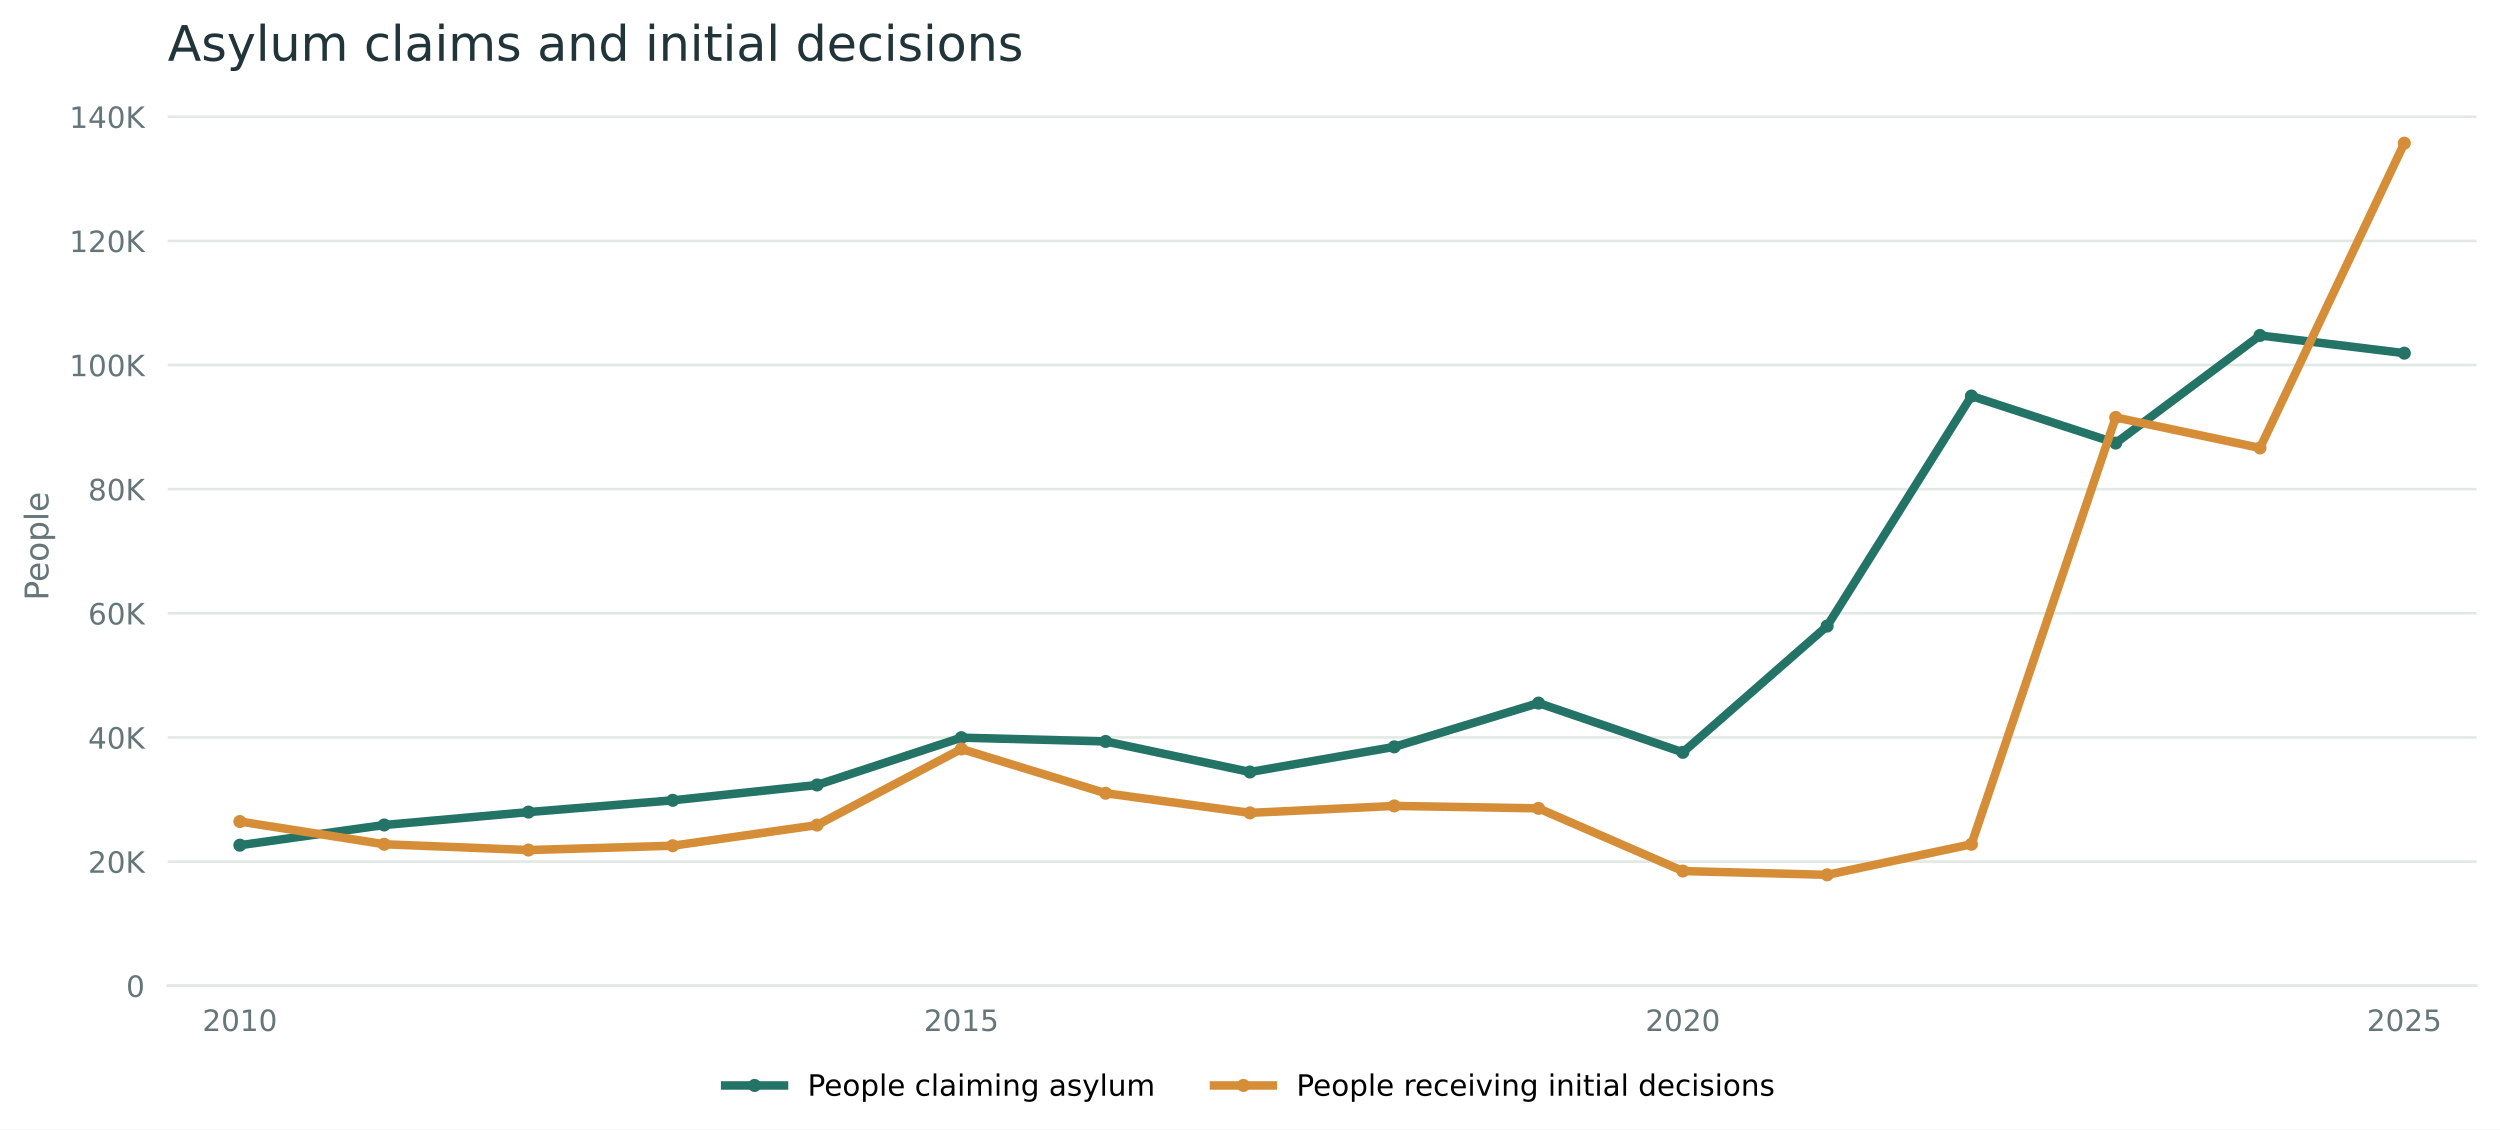
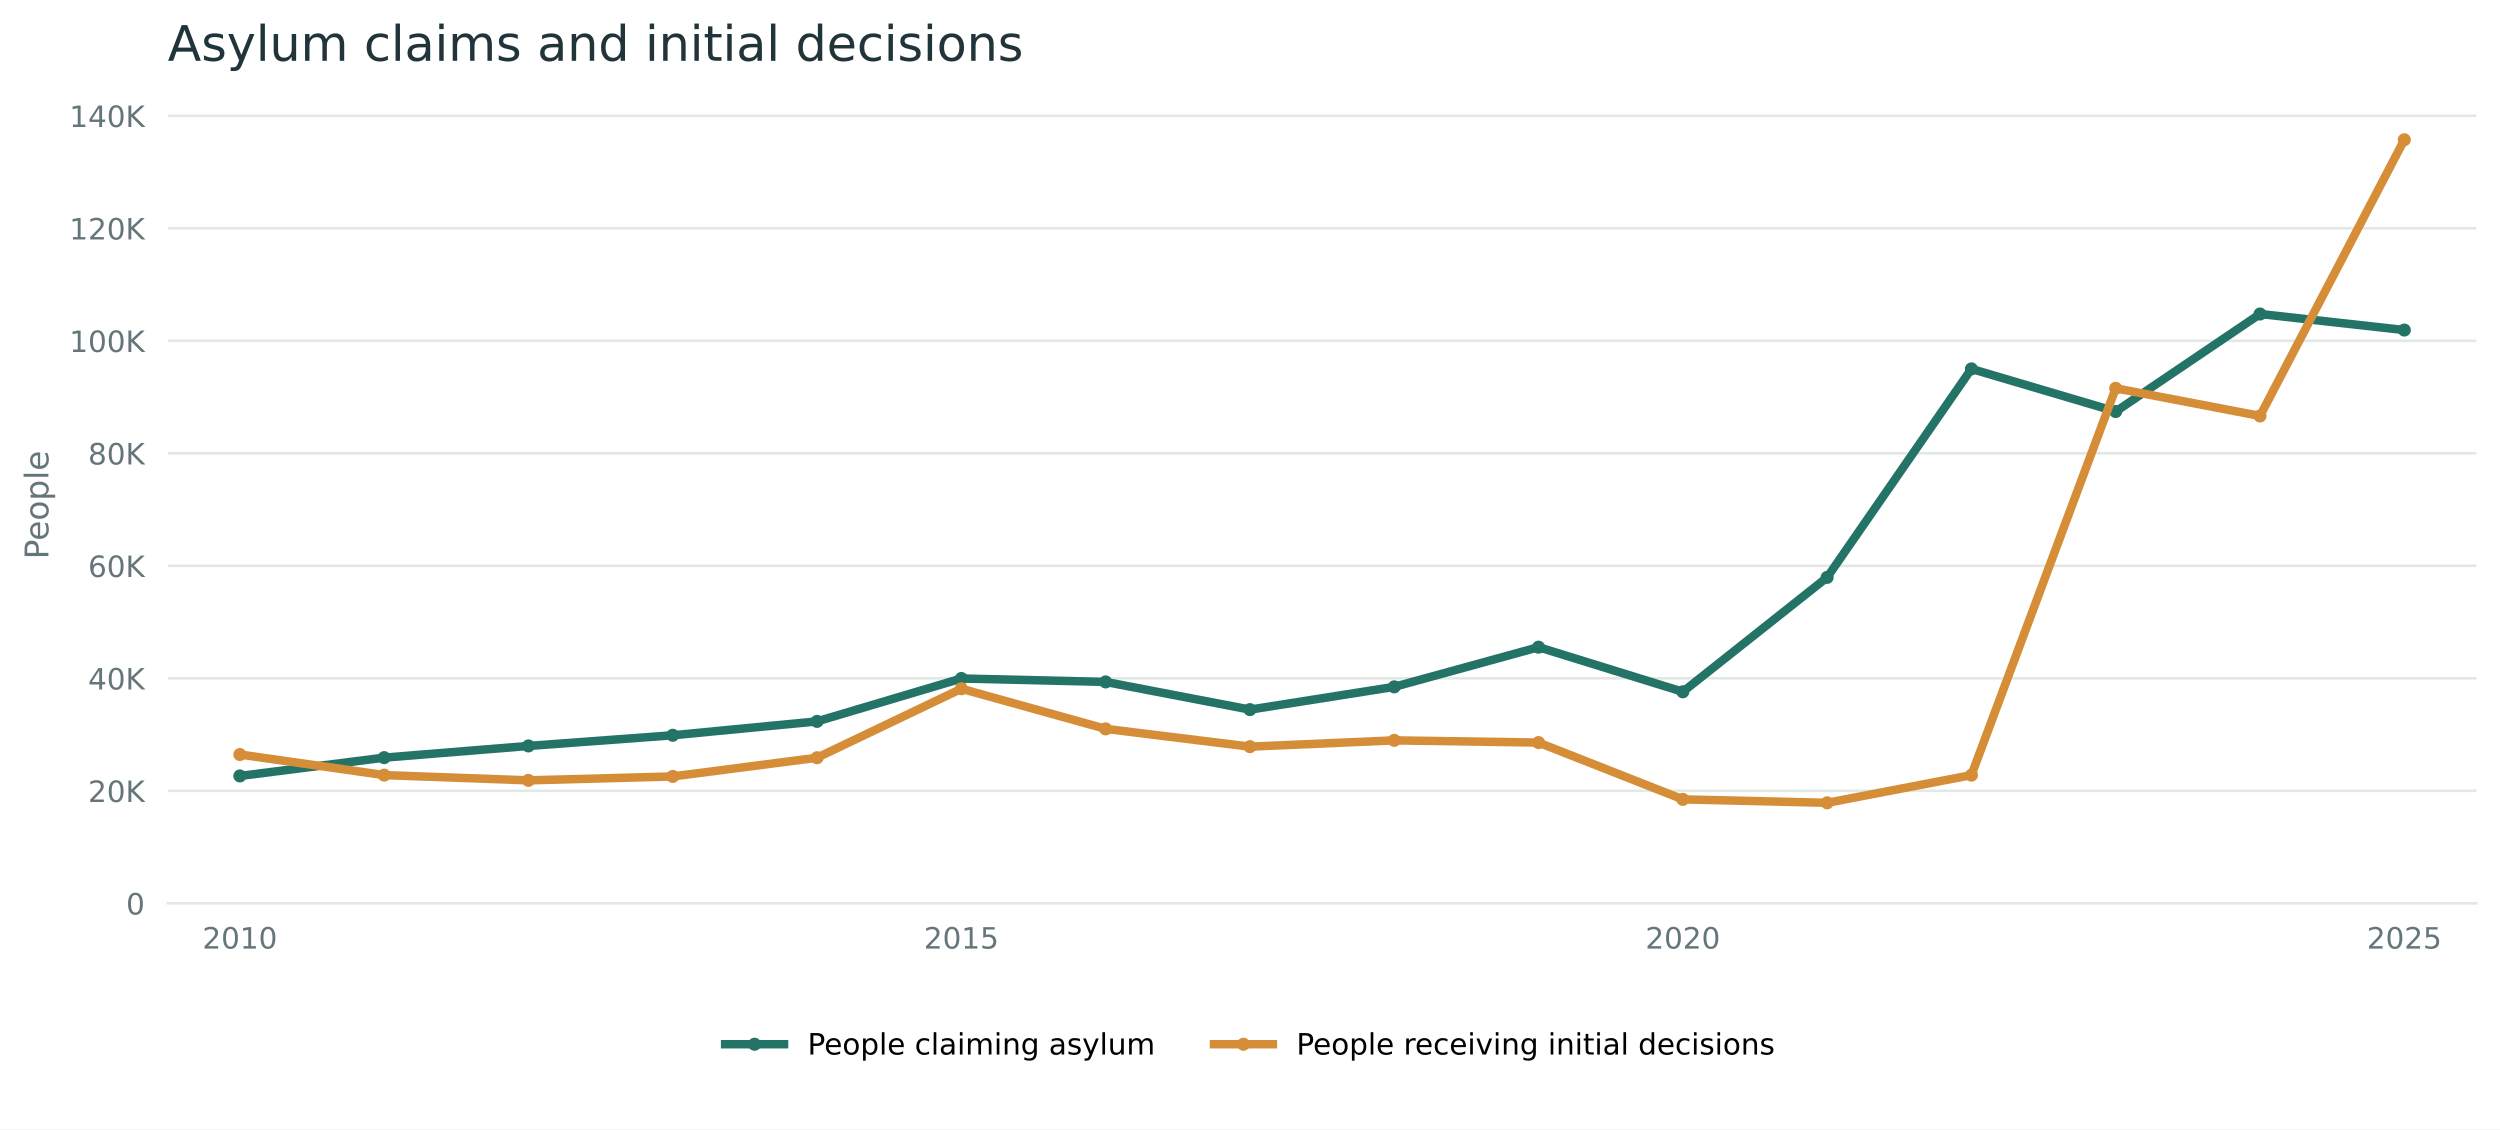
<svg xmlns="http://www.w3.org/2000/svg" xmlns:xlink="http://www.w3.org/1999/xlink" width="764.4pt" height="345.3pt" viewBox="0 0 764.4 345.3" version="1.1">
  <defs>
    <style type="text/css">*{stroke-linejoin: round; stroke-linecap: butt}</style>
  </defs>
  <g id="figure_1">
    <g id="patch_1">
      <path d="M 0 345.3 L 764.4 345.3 L 764.4 0 L 0 0 z " style="fill: #ffffff" />
    </g>
    <g id="axes_1">
      <g id="patch_2">
-         <path d="M 51.282 301.398 L 757.2 301.398 L 757.2 32.598 L 51.282 32.598 z " style="fill: #ffffff" />
+         <path d="M 51.282 276.198 L 757.2 276.198 L 757.2 32.598 L 51.282 32.598 z " style="fill: #ffffff" />
      </g>
      <g id="matplotlib.axis_1">
        <g id="xtick_1">
          <g id="line2d_1" />
          <g id="text_1">
-             <g style="fill: #65767a" transform="translate(61.889 315.2362) scale(0.09 -0.09)">
+             <g style="fill: #65767a" transform="translate(61.889 290.0362) scale(0.09 -0.09)">
              <defs>
                <path id="DejaVuSans-15" d="M 1228 531 L 3431 531 L 3431 0 L 469 0 L 469 531 Q 828 903 1448 1529 Q 2069 2156 2228 2338 Q 2531 2678 2651 2914 Q 2772 3150 2772 3378 Q 2772 3750 2511 3984 Q 2250 4219 1831 4219 Q 1534 4219 1204 4116 Q 875 4013 500 3803 L 500 4441 Q 881 4594 1212 4672 Q 1544 4750 1819 4750 Q 2544 4750 2975 4387 Q 3406 4025 3406 3419 Q 3406 3131 3298 2873 Q 3191 2616 2906 2266 Q 2828 2175 2409 1742 Q 1991 1309 1228 531 z " transform="scale(0.015625)" />
                <path id="DejaVuSans-13" d="M 2034 4250 Q 1547 4250 1301 3770 Q 1056 3291 1056 2328 Q 1056 1369 1301 889 Q 1547 409 2034 409 Q 2525 409 2770 889 Q 3016 1369 3016 2328 Q 3016 3291 2770 3770 Q 2525 4250 2034 4250 z M 2034 4750 Q 2819 4750 3233 4129 Q 3647 3509 3647 2328 Q 3647 1150 3233 529 Q 2819 -91 2034 -91 Q 1250 -91 836 529 Q 422 1150 422 2328 Q 422 3509 836 4129 Q 1250 4750 2034 4750 z " transform="scale(0.015625)" />
                <path id="DejaVuSans-14" d="M 794 531 L 1825 531 L 1825 4091 L 703 3866 L 703 4441 L 1819 4666 L 2450 4666 L 2450 531 L 3481 531 L 3481 0 L 794 0 L 794 531 z " transform="scale(0.015625)" />
              </defs>
              <use xlink:href="#DejaVuSans-15" />
              <use xlink:href="#DejaVuSans-13" transform="translate(63.625 0)" />
              <use xlink:href="#DejaVuSans-14" transform="translate(127.25 0)" />
              <use xlink:href="#DejaVuSans-13" transform="translate(190.875 0)" />
            </g>
          </g>
        </g>
        <g id="xtick_2">
          <g id="line2d_2" />
          <g id="text_2">
-             <g style="fill: #65767a" transform="translate(282.4884 315.2362) scale(0.09 -0.09)">
+             <g style="fill: #65767a" transform="translate(282.4884 290.0362) scale(0.09 -0.09)">
              <defs>
                <path id="DejaVuSans-18" d="M 691 4666 L 3169 4666 L 3169 4134 L 1269 4134 L 1269 2991 Q 1406 3038 1543 3061 Q 1681 3084 1819 3084 Q 2600 3084 3056 2656 Q 3513 2228 3513 1497 Q 3513 744 3044 326 Q 2575 -91 1722 -91 Q 1428 -91 1123 -41 Q 819 9 494 109 L 494 744 Q 775 591 1075 516 Q 1375 441 1709 441 Q 2250 441 2565 725 Q 2881 1009 2881 1497 Q 2881 1984 2565 2268 Q 2250 2553 1709 2553 Q 1456 2553 1204 2497 Q 953 2441 691 2322 L 691 4666 z " transform="scale(0.015625)" />
              </defs>
              <use xlink:href="#DejaVuSans-15" />
              <use xlink:href="#DejaVuSans-13" transform="translate(63.625 0)" />
              <use xlink:href="#DejaVuSans-14" transform="translate(127.25 0)" />
              <use xlink:href="#DejaVuSans-18" transform="translate(190.875 0)" />
            </g>
          </g>
        </g>
        <g id="xtick_3">
          <g id="line2d_3" />
          <g id="text_3">
-             <g style="fill: #65767a" transform="translate(503.0877 315.2362) scale(0.09 -0.09)">
+             <g style="fill: #65767a" transform="translate(503.0877 290.0362) scale(0.09 -0.09)">
              <use xlink:href="#DejaVuSans-15" />
              <use xlink:href="#DejaVuSans-13" transform="translate(63.625 0)" />
              <use xlink:href="#DejaVuSans-15" transform="translate(127.25 0)" />
              <use xlink:href="#DejaVuSans-13" transform="translate(190.875 0)" />
            </g>
          </g>
        </g>
        <g id="xtick_4">
          <g id="line2d_4" />
          <g id="text_4">
-             <g style="fill: #65767a" transform="translate(723.6871 315.2362) scale(0.09 -0.09)">
+             <g style="fill: #65767a" transform="translate(723.6871 290.0362) scale(0.09 -0.09)">
              <use xlink:href="#DejaVuSans-15" />
              <use xlink:href="#DejaVuSans-13" transform="translate(63.625 0)" />
              <use xlink:href="#DejaVuSans-15" transform="translate(127.25 0)" />
              <use xlink:href="#DejaVuSans-18" transform="translate(190.875 0)" />
            </g>
          </g>
        </g>
      </g>
      <g id="matplotlib.axis_2">
        <g id="ytick_1">
          <g id="line2d_5">
-             <path d="M 51.282 301.398 L 757.2 301.398 " clip-path="url(#pec451991eb)" style="fill: none; stroke: #e2e9e4; stroke-width: 0.8; stroke-linecap: square" />
+             <path d="M 51.282 276.198 L 757.2 276.198 " clip-path="url(#pe4397a12ef)" style="fill: none; stroke: #e2e9e4; stroke-width: 0.8; stroke-linecap: square" />
          </g>
          <g id="line2d_6" />
          <g id="text_5">
-             <g style="fill: #65767a" transform="translate(38.55531 304.8173) scale(0.09 -0.09)">
+             <g style="fill: #65767a" transform="translate(38.55531 279.6173) scale(0.09 -0.09)">
              <use xlink:href="#DejaVuSans-13" />
            </g>
          </g>
        </g>
        <g id="ytick_2">
          <g id="line2d_7">
-             <path d="M 51.282 263.441 L 757.2 263.441 " clip-path="url(#pec451991eb)" style="fill: none; stroke: #e2e9e4; stroke-width: 0.8; stroke-linecap: square" />
+             <path d="M 51.282 241.8 L 757.2 241.8 " clip-path="url(#pe4397a12ef)" style="fill: none; stroke: #e2e9e4; stroke-width: 0.8; stroke-linecap: square" />
          </g>
          <g id="line2d_8" />
          <g id="text_6">
-             <g style="fill: #65767a" transform="translate(26.92703 266.8601) scale(0.09 -0.09)">
+             <g style="fill: #65767a" transform="translate(26.92703 245.2186) scale(0.09 -0.09)">
              <defs>
                <path id="DejaVuSans-2e" d="M 628 4666 L 1259 4666 L 1259 2694 L 3353 4666 L 4166 4666 L 1850 2491 L 4331 0 L 3500 0 L 1259 2247 L 1259 0 L 628 0 L 628 4666 z " transform="scale(0.015625)" />
              </defs>
              <use xlink:href="#DejaVuSans-15" />
              <use xlink:href="#DejaVuSans-13" transform="translate(63.625 0)" />
              <use xlink:href="#DejaVuSans-2e" transform="translate(127.25 0)" />
            </g>
          </g>
        </g>
        <g id="ytick_3">
          <g id="line2d_9">
-             <path d="M 51.282 225.484 L 757.2 225.484 " clip-path="url(#pec451991eb)" style="fill: none; stroke: #e2e9e4; stroke-width: 0.8; stroke-linecap: square" />
+             <path d="M 51.282 207.401 L 757.2 207.401 " clip-path="url(#pe4397a12ef)" style="fill: none; stroke: #e2e9e4; stroke-width: 0.8; stroke-linecap: square" />
          </g>
          <g id="line2d_10" />
          <g id="text_7">
-             <g style="fill: #65767a" transform="translate(26.92703 228.903) scale(0.09 -0.09)">
+             <g style="fill: #65767a" transform="translate(26.92703 210.8199) scale(0.09 -0.09)">
              <defs>
                <path id="DejaVuSans-17" d="M 2419 4116 L 825 1625 L 2419 1625 L 2419 4116 z M 2253 4666 L 3047 4666 L 3047 1625 L 3713 1625 L 3713 1100 L 3047 1100 L 3047 0 L 2419 0 L 2419 1100 L 313 1100 L 313 1709 L 2253 4666 z " transform="scale(0.015625)" />
              </defs>
              <use xlink:href="#DejaVuSans-17" />
              <use xlink:href="#DejaVuSans-13" transform="translate(63.625 0)" />
              <use xlink:href="#DejaVuSans-2e" transform="translate(127.25 0)" />
            </g>
          </g>
        </g>
        <g id="ytick_4">
          <g id="line2d_11">
-             <path d="M 51.282 187.527 L 757.2 187.527 " clip-path="url(#pec451991eb)" style="fill: none; stroke: #e2e9e4; stroke-width: 0.8; stroke-linecap: square" />
+             <path d="M 51.282 173.002 L 757.2 173.002 " clip-path="url(#pe4397a12ef)" style="fill: none; stroke: #e2e9e4; stroke-width: 0.8; stroke-linecap: square" />
          </g>
          <g id="line2d_12" />
          <g id="text_8">
-             <g style="fill: #65767a" transform="translate(26.92703 190.9458) scale(0.09 -0.09)">
+             <g style="fill: #65767a" transform="translate(26.92703 176.4212) scale(0.09 -0.09)">
              <defs>
                <path id="DejaVuSans-19" d="M 2113 2584 Q 1688 2584 1439 2293 Q 1191 2003 1191 1497 Q 1191 994 1439 701 Q 1688 409 2113 409 Q 2538 409 2786 701 Q 3034 994 3034 1497 Q 3034 2003 2786 2293 Q 2538 2584 2113 2584 z M 3366 4563 L 3366 3988 Q 3128 4100 2886 4159 Q 2644 4219 2406 4219 Q 1781 4219 1451 3797 Q 1122 3375 1075 2522 Q 1259 2794 1537 2939 Q 1816 3084 2150 3084 Q 2853 3084 3261 2657 Q 3669 2231 3669 1497 Q 3669 778 3244 343 Q 2819 -91 2113 -91 Q 1303 -91 875 529 Q 447 1150 447 2328 Q 447 3434 972 4092 Q 1497 4750 2381 4750 Q 2619 4750 2861 4703 Q 3103 4656 3366 4563 z " transform="scale(0.015625)" />
              </defs>
              <use xlink:href="#DejaVuSans-19" />
              <use xlink:href="#DejaVuSans-13" transform="translate(63.625 0)" />
              <use xlink:href="#DejaVuSans-2e" transform="translate(127.25 0)" />
            </g>
          </g>
        </g>
        <g id="ytick_5">
          <g id="line2d_13">
-             <path d="M 51.282 149.57 L 757.2 149.57 " clip-path="url(#pec451991eb)" style="fill: none; stroke: #e2e9e4; stroke-width: 0.8; stroke-linecap: square" />
+             <path d="M 51.282 138.604 L 757.2 138.604 " clip-path="url(#pe4397a12ef)" style="fill: none; stroke: #e2e9e4; stroke-width: 0.8; stroke-linecap: square" />
          </g>
          <g id="line2d_14" />
          <g id="text_9">
-             <g style="fill: #65767a" transform="translate(26.92703 152.9886) scale(0.09 -0.09)">
+             <g style="fill: #65767a" transform="translate(26.92703 142.0225) scale(0.09 -0.09)">
              <defs>
                <path id="DejaVuSans-1b" d="M 2034 2216 Q 1584 2216 1326 1975 Q 1069 1734 1069 1313 Q 1069 891 1326 650 Q 1584 409 2034 409 Q 2484 409 2743 651 Q 3003 894 3003 1313 Q 3003 1734 2745 1975 Q 2488 2216 2034 2216 z M 1403 2484 Q 997 2584 770 2862 Q 544 3141 544 3541 Q 544 4100 942 4425 Q 1341 4750 2034 4750 Q 2731 4750 3128 4425 Q 3525 4100 3525 3541 Q 3525 3141 3298 2862 Q 3072 2584 2669 2484 Q 3125 2378 3379 2068 Q 3634 1759 3634 1313 Q 3634 634 3220 271 Q 2806 -91 2034 -91 Q 1263 -91 848 271 Q 434 634 434 1313 Q 434 1759 690 2068 Q 947 2378 1403 2484 z M 1172 3481 Q 1172 3119 1398 2916 Q 1625 2713 2034 2713 Q 2441 2713 2670 2916 Q 2900 3119 2900 3481 Q 2900 3844 2670 4047 Q 2441 4250 2034 4250 Q 1625 4250 1398 4047 Q 1172 3844 1172 3481 z " transform="scale(0.015625)" />
              </defs>
              <use xlink:href="#DejaVuSans-1b" />
              <use xlink:href="#DejaVuSans-13" transform="translate(63.625 0)" />
              <use xlink:href="#DejaVuSans-2e" transform="translate(127.25 0)" />
            </g>
          </g>
        </g>
        <g id="ytick_6">
          <g id="line2d_15">
-             <path d="M 51.282 111.613 L 757.2 111.613 " clip-path="url(#pec451991eb)" style="fill: none; stroke: #e2e9e4; stroke-width: 0.8; stroke-linecap: square" />
+             <path d="M 51.282 104.205 L 757.2 104.205 " clip-path="url(#pe4397a12ef)" style="fill: none; stroke: #e2e9e4; stroke-width: 0.8; stroke-linecap: square" />
          </g>
          <g id="line2d_16" />
          <g id="text_10">
-             <g style="fill: #65767a" transform="translate(21.20078 115.0315) scale(0.09 -0.09)">
+             <g style="fill: #65767a" transform="translate(21.20078 107.6238) scale(0.09 -0.09)">
              <use xlink:href="#DejaVuSans-14" />
              <use xlink:href="#DejaVuSans-13" transform="translate(63.625 0)" />
              <use xlink:href="#DejaVuSans-13" transform="translate(127.25 0)" />
              <use xlink:href="#DejaVuSans-2e" transform="translate(190.875 0)" />
            </g>
          </g>
        </g>
        <g id="ytick_7">
          <g id="line2d_17">
-             <path d="M 51.282 73.655 L 757.2 73.655 " clip-path="url(#pec451991eb)" style="fill: none; stroke: #e2e9e4; stroke-width: 0.8; stroke-linecap: square" />
+             <path d="M 51.282 69.806 L 757.2 69.806 " clip-path="url(#pe4397a12ef)" style="fill: none; stroke: #e2e9e4; stroke-width: 0.8; stroke-linecap: square" />
          </g>
          <g id="line2d_18" />
          <g id="text_11">
-             <g style="fill: #65767a" transform="translate(21.20078 77.0743) scale(0.09 -0.09)">
+             <g style="fill: #65767a" transform="translate(21.20078 73.22515) scale(0.09 -0.09)">
              <use xlink:href="#DejaVuSans-14" />
              <use xlink:href="#DejaVuSans-15" transform="translate(63.625 0)" />
              <use xlink:href="#DejaVuSans-13" transform="translate(127.25 0)" />
              <use xlink:href="#DejaVuSans-2e" transform="translate(190.875 0)" />
            </g>
          </g>
        </g>
        <g id="ytick_8">
          <g id="line2d_19">
-             <path d="M 51.282 35.698 L 757.2 35.698 " clip-path="url(#pec451991eb)" style="fill: none; stroke: #e2e9e4; stroke-width: 0.8; stroke-linecap: square" />
+             <path d="M 51.282 35.408 L 757.2 35.408 " clip-path="url(#pe4397a12ef)" style="fill: none; stroke: #e2e9e4; stroke-width: 0.8; stroke-linecap: square" />
          </g>
          <g id="line2d_20" />
          <g id="text_12">
-             <g style="fill: #65767a" transform="translate(21.20078 39.11713) scale(0.09 -0.09)">
+             <g style="fill: #65767a" transform="translate(21.20078 38.82646) scale(0.09 -0.09)">
              <use xlink:href="#DejaVuSans-14" />
              <use xlink:href="#DejaVuSans-17" transform="translate(63.625 0)" />
              <use xlink:href="#DejaVuSans-13" transform="translate(127.25 0)" />
              <use xlink:href="#DejaVuSans-2e" transform="translate(190.875 0)" />
            </g>
          </g>
        </g>
        <g id="text_13">
-           <g style="fill: #65767a" transform="translate(14.79844 183.6105) rotate(-90) scale(0.1 -0.1)">
+           <g style="fill: #65767a" transform="translate(14.79844 171.0105) rotate(-90) scale(0.1 -0.1)">
            <defs>
              <path id="DejaVuSans-33" d="M 1259 4147 L 1259 2394 L 2053 2394 Q 2494 2394 2734 2622 Q 2975 2850 2975 3272 Q 2975 3691 2734 3919 Q 2494 4147 2053 4147 L 1259 4147 z M 628 4666 L 2053 4666 Q 2838 4666 3239 4311 Q 3641 3956 3641 3272 Q 3641 2581 3239 2228 Q 2838 1875 2053 1875 L 1259 1875 L 1259 0 L 628 0 L 628 4666 z " transform="scale(0.015625)" />
              <path id="DejaVuSans-48" d="M 3597 1894 L 3597 1613 L 953 1613 Q 991 1019 1311 708 Q 1631 397 2203 397 Q 2534 397 2845 478 Q 3156 559 3463 722 L 3463 178 Q 3153 47 2828 -22 Q 2503 -91 2169 -91 Q 1331 -91 842 396 Q 353 884 353 1716 Q 353 2575 817 3079 Q 1281 3584 2069 3584 Q 2775 3584 3186 3129 Q 3597 2675 3597 1894 z M 3022 2063 Q 3016 2534 2758 2815 Q 2500 3097 2075 3097 Q 1594 3097 1305 2825 Q 1016 2553 972 2059 L 3022 2063 z " transform="scale(0.015625)" />
              <path id="DejaVuSans-52" d="M 1959 3097 Q 1497 3097 1228 2736 Q 959 2375 959 1747 Q 959 1119 1226 758 Q 1494 397 1959 397 Q 2419 397 2687 759 Q 2956 1122 2956 1747 Q 2956 2369 2687 2733 Q 2419 3097 1959 3097 z M 1959 3584 Q 2709 3584 3137 3096 Q 3566 2609 3566 1747 Q 3566 888 3137 398 Q 2709 -91 1959 -91 Q 1206 -91 779 398 Q 353 888 353 1747 Q 353 2609 779 3096 Q 1206 3584 1959 3584 z " transform="scale(0.015625)" />
              <path id="DejaVuSans-53" d="M 1159 525 L 1159 -1331 L 581 -1331 L 581 3500 L 1159 3500 L 1159 2969 Q 1341 3281 1617 3432 Q 1894 3584 2278 3584 Q 2916 3584 3314 3078 Q 3713 2572 3713 1747 Q 3713 922 3314 415 Q 2916 -91 2278 -91 Q 1894 -91 1617 61 Q 1341 213 1159 525 z M 3116 1747 Q 3116 2381 2855 2742 Q 2594 3103 2138 3103 Q 1681 3103 1420 2742 Q 1159 2381 1159 1747 Q 1159 1113 1420 752 Q 1681 391 2138 391 Q 2594 391 2855 752 Q 3116 1113 3116 1747 z " transform="scale(0.015625)" />
              <path id="DejaVuSans-4f" d="M 603 4863 L 1178 4863 L 1178 0 L 603 0 L 603 4863 z " transform="scale(0.015625)" />
            </defs>
            <use xlink:href="#DejaVuSans-33" />
            <use xlink:href="#DejaVuSans-48" transform="translate(56.73438 0)" />
            <use xlink:href="#DejaVuSans-52" transform="translate(118.2656 0)" />
            <use xlink:href="#DejaVuSans-53" transform="translate(179.4531 0)" />
            <use xlink:href="#DejaVuSans-4f" transform="translate(242.9375 0)" />
            <use xlink:href="#DejaVuSans-48" transform="translate(270.7188 0)" />
          </g>
        </g>
      </g>
      <g id="line2d_21">
-         <path d="M 73.341 258.423 L 117.461 252.248 L 161.581 248.3 L 205.701 244.7 L 249.821 240.014 L 293.941 225.545 L 338.061 226.704 L 382.181 236.046 L 426.3 228.363 L 470.42 214.976 L 514.54 230.033 L 558.66 191.433 L 602.78 121.089 L 646.9 135.474 L 691.02 102.571 L 735.14 107.986 " clip-path="url(#pec451991eb)" style="fill: none; stroke: #247367; stroke-width: 2.6; stroke-linecap: square" />
+         <path d="M 73.341 237.252 L 117.461 231.655 L 161.581 228.078 L 205.701 224.815 L 249.821 220.569 L 293.941 207.456 L 338.061 208.507 L 382.181 216.972 L 426.3 210.01 L 470.42 197.878 L 514.54 211.524 L 558.66 176.542 L 602.78 112.793 L 646.9 125.83 L 691.02 96.011 L 735.14 100.918 " clip-path="url(#pe4397a12ef)" style="fill: none; stroke: #247367; stroke-width: 2.6; stroke-linecap: square" />
        <defs>
-           <path id="m612d2f2d3f" d="M 0 1.5 C 0.398 1.5 0.779 1.342 1.061 1.061 C 1.342 0.779 1.5 0.398 1.5 0 C 1.5 -0.398 1.342 -0.779 1.061 -1.061 C 0.779 -1.342 0.398 -1.5 0 -1.5 C -0.398 -1.5 -0.779 -1.342 -1.061 -1.061 C -1.342 -0.779 -1.5 -0.398 -1.5 0 C -1.5 0.398 -1.342 0.779 -1.061 1.061 C -0.779 1.342 -0.398 1.5 0 1.5 z " style="stroke: #247367" />
+           <path id="m06a713176d" d="M 0 1.5 C 0.398 1.5 0.779 1.342 1.061 1.061 C 1.342 0.779 1.5 0.398 1.5 0 C 1.5 -0.398 1.342 -0.779 1.061 -1.061 C 0.779 -1.342 0.398 -1.5 0 -1.5 C -0.398 -1.5 -0.779 -1.342 -1.061 -1.061 C -1.342 -0.779 -1.5 -0.398 -1.5 0 C -1.5 0.398 -1.342 0.779 -1.061 1.061 C -0.779 1.342 -0.398 1.5 0 1.5 z " style="stroke: #247367" />
        </defs>
-         <g clip-path="url(#pec451991eb)">
-           <use xlink:href="#m612d2f2d3f" x="73.341" y="258.423" style="fill: #247367; stroke: #247367" />
-           <use xlink:href="#m612d2f2d3f" x="117.461" y="252.248" style="fill: #247367; stroke: #247367" />
-           <use xlink:href="#m612d2f2d3f" x="161.581" y="248.3" style="fill: #247367; stroke: #247367" />
-           <use xlink:href="#m612d2f2d3f" x="205.701" y="244.7" style="fill: #247367; stroke: #247367" />
-           <use xlink:href="#m612d2f2d3f" x="249.821" y="240.014" style="fill: #247367; stroke: #247367" />
-           <use xlink:href="#m612d2f2d3f" x="293.941" y="225.545" style="fill: #247367; stroke: #247367" />
-           <use xlink:href="#m612d2f2d3f" x="338.061" y="226.704" style="fill: #247367; stroke: #247367" />
-           <use xlink:href="#m612d2f2d3f" x="382.181" y="236.046" style="fill: #247367; stroke: #247367" />
-           <use xlink:href="#m612d2f2d3f" x="426.3" y="228.363" style="fill: #247367; stroke: #247367" />
-           <use xlink:href="#m612d2f2d3f" x="470.42" y="214.976" style="fill: #247367; stroke: #247367" />
-           <use xlink:href="#m612d2f2d3f" x="514.54" y="230.033" style="fill: #247367; stroke: #247367" />
-           <use xlink:href="#m612d2f2d3f" x="558.66" y="191.433" style="fill: #247367; stroke: #247367" />
-           <use xlink:href="#m612d2f2d3f" x="602.78" y="121.089" style="fill: #247367; stroke: #247367" />
-           <use xlink:href="#m612d2f2d3f" x="646.9" y="135.474" style="fill: #247367; stroke: #247367" />
-           <use xlink:href="#m612d2f2d3f" x="691.02" y="102.571" style="fill: #247367; stroke: #247367" />
-           <use xlink:href="#m612d2f2d3f" x="735.14" y="107.986" style="fill: #247367; stroke: #247367" />
+         <g clip-path="url(#pe4397a12ef)">
+           <use xlink:href="#m06a713176d" x="73.341" y="237.252" style="fill: #247367; stroke: #247367" />
+           <use xlink:href="#m06a713176d" x="117.461" y="231.655" style="fill: #247367; stroke: #247367" />
+           <use xlink:href="#m06a713176d" x="161.581" y="228.078" style="fill: #247367; stroke: #247367" />
+           <use xlink:href="#m06a713176d" x="205.701" y="224.815" style="fill: #247367; stroke: #247367" />
+           <use xlink:href="#m06a713176d" x="249.821" y="220.569" style="fill: #247367; stroke: #247367" />
+           <use xlink:href="#m06a713176d" x="293.941" y="207.456" style="fill: #247367; stroke: #247367" />
+           <use xlink:href="#m06a713176d" x="338.061" y="208.507" style="fill: #247367; stroke: #247367" />
+           <use xlink:href="#m06a713176d" x="382.181" y="216.972" style="fill: #247367; stroke: #247367" />
+           <use xlink:href="#m06a713176d" x="426.3" y="210.01" style="fill: #247367; stroke: #247367" />
+           <use xlink:href="#m06a713176d" x="470.42" y="197.878" style="fill: #247367; stroke: #247367" />
+           <use xlink:href="#m06a713176d" x="514.54" y="211.524" style="fill: #247367; stroke: #247367" />
+           <use xlink:href="#m06a713176d" x="558.66" y="176.542" style="fill: #247367; stroke: #247367" />
+           <use xlink:href="#m06a713176d" x="602.78" y="112.793" style="fill: #247367; stroke: #247367" />
+           <use xlink:href="#m06a713176d" x="646.9" y="125.83" style="fill: #247367; stroke: #247367" />
+           <use xlink:href="#m06a713176d" x="691.02" y="96.011" style="fill: #247367; stroke: #247367" />
+           <use xlink:href="#m06a713176d" x="735.14" y="100.918" style="fill: #247367; stroke: #247367" />
        </g>
      </g>
      <g id="line2d_22">
-         <path d="M 73.341 251.196 L 117.461 258.139 L 161.581 259.913 L 205.701 258.59 L 249.821 252.276 L 293.941 229.001 L 338.061 242.544 L 382.181 248.543 L 426.3 246.419 L 470.42 247.167 L 514.54 266.332 L 558.66 267.491 L 602.78 258.146 L 646.9 127.638 L 691.02 136.966 L 735.14 43.783 " clip-path="url(#pec451991eb)" style="fill: none; stroke: #d68d38; stroke-width: 2.6; stroke-linecap: square" />
+         <path d="M 73.341 230.703 L 117.461 236.994 L 161.581 238.602 L 205.701 237.403 L 249.821 231.681 L 293.941 210.588 L 338.061 222.861 L 382.181 228.298 L 426.3 226.374 L 470.42 227.051 L 514.54 244.419 L 558.66 245.47 L 602.78 237.001 L 646.9 118.728 L 691.02 127.181 L 735.14 42.734 " clip-path="url(#pe4397a12ef)" style="fill: none; stroke: #d68d38; stroke-width: 2.6; stroke-linecap: square" />
        <defs>
-           <path id="ma3358fbb30" d="M 0 1.5 C 0.398 1.5 0.779 1.342 1.061 1.061 C 1.342 0.779 1.5 0.398 1.5 0 C 1.5 -0.398 1.342 -0.779 1.061 -1.061 C 0.779 -1.342 0.398 -1.5 0 -1.5 C -0.398 -1.5 -0.779 -1.342 -1.061 -1.061 C -1.342 -0.779 -1.5 -0.398 -1.5 0 C -1.5 0.398 -1.342 0.779 -1.061 1.061 C -0.779 1.342 -0.398 1.5 0 1.5 z " style="stroke: #d68d38" />
+           <path id="m1891ae3860" d="M 0 1.5 C 0.398 1.5 0.779 1.342 1.061 1.061 C 1.342 0.779 1.5 0.398 1.5 0 C 1.5 -0.398 1.342 -0.779 1.061 -1.061 C 0.779 -1.342 0.398 -1.5 0 -1.5 C -0.398 -1.5 -0.779 -1.342 -1.061 -1.061 C -1.342 -0.779 -1.5 -0.398 -1.5 0 C -1.5 0.398 -1.342 0.779 -1.061 1.061 C -0.779 1.342 -0.398 1.5 0 1.5 z " style="stroke: #d68d38" />
        </defs>
-         <g clip-path="url(#pec451991eb)">
-           <use xlink:href="#ma3358fbb30" x="73.341" y="251.196" style="fill: #d68d38; stroke: #d68d38" />
-           <use xlink:href="#ma3358fbb30" x="117.461" y="258.139" style="fill: #d68d38; stroke: #d68d38" />
-           <use xlink:href="#ma3358fbb30" x="161.581" y="259.913" style="fill: #d68d38; stroke: #d68d38" />
-           <use xlink:href="#ma3358fbb30" x="205.701" y="258.59" style="fill: #d68d38; stroke: #d68d38" />
-           <use xlink:href="#ma3358fbb30" x="249.821" y="252.276" style="fill: #d68d38; stroke: #d68d38" />
-           <use xlink:href="#ma3358fbb30" x="293.941" y="229.001" style="fill: #d68d38; stroke: #d68d38" />
-           <use xlink:href="#ma3358fbb30" x="338.061" y="242.544" style="fill: #d68d38; stroke: #d68d38" />
-           <use xlink:href="#ma3358fbb30" x="382.181" y="248.543" style="fill: #d68d38; stroke: #d68d38" />
-           <use xlink:href="#ma3358fbb30" x="426.3" y="246.419" style="fill: #d68d38; stroke: #d68d38" />
-           <use xlink:href="#ma3358fbb30" x="470.42" y="247.167" style="fill: #d68d38; stroke: #d68d38" />
-           <use xlink:href="#ma3358fbb30" x="514.54" y="266.332" style="fill: #d68d38; stroke: #d68d38" />
-           <use xlink:href="#ma3358fbb30" x="558.66" y="267.491" style="fill: #d68d38; stroke: #d68d38" />
-           <use xlink:href="#ma3358fbb30" x="602.78" y="258.146" style="fill: #d68d38; stroke: #d68d38" />
-           <use xlink:href="#ma3358fbb30" x="646.9" y="127.638" style="fill: #d68d38; stroke: #d68d38" />
-           <use xlink:href="#ma3358fbb30" x="691.02" y="136.966" style="fill: #d68d38; stroke: #d68d38" />
-           <use xlink:href="#ma3358fbb30" x="735.14" y="43.783" style="fill: #d68d38; stroke: #d68d38" />
+         <g clip-path="url(#pe4397a12ef)">
+           <use xlink:href="#m1891ae3860" x="73.341" y="230.703" style="fill: #d68d38; stroke: #d68d38" />
+           <use xlink:href="#m1891ae3860" x="117.461" y="236.994" style="fill: #d68d38; stroke: #d68d38" />
+           <use xlink:href="#m1891ae3860" x="161.581" y="238.602" style="fill: #d68d38; stroke: #d68d38" />
+           <use xlink:href="#m1891ae3860" x="205.701" y="237.403" style="fill: #d68d38; stroke: #d68d38" />
+           <use xlink:href="#m1891ae3860" x="249.821" y="231.681" style="fill: #d68d38; stroke: #d68d38" />
+           <use xlink:href="#m1891ae3860" x="293.941" y="210.588" style="fill: #d68d38; stroke: #d68d38" />
+           <use xlink:href="#m1891ae3860" x="338.061" y="222.861" style="fill: #d68d38; stroke: #d68d38" />
+           <use xlink:href="#m1891ae3860" x="382.181" y="228.298" style="fill: #d68d38; stroke: #d68d38" />
+           <use xlink:href="#m1891ae3860" x="426.3" y="226.374" style="fill: #d68d38; stroke: #d68d38" />
+           <use xlink:href="#m1891ae3860" x="470.42" y="227.051" style="fill: #d68d38; stroke: #d68d38" />
+           <use xlink:href="#m1891ae3860" x="514.54" y="244.419" style="fill: #d68d38; stroke: #d68d38" />
+           <use xlink:href="#m1891ae3860" x="558.66" y="245.47" style="fill: #d68d38; stroke: #d68d38" />
+           <use xlink:href="#m1891ae3860" x="602.78" y="237.001" style="fill: #d68d38; stroke: #d68d38" />
+           <use xlink:href="#m1891ae3860" x="646.9" y="118.728" style="fill: #d68d38; stroke: #d68d38" />
+           <use xlink:href="#m1891ae3860" x="691.02" y="127.181" style="fill: #d68d38; stroke: #d68d38" />
+           <use xlink:href="#m1891ae3860" x="735.14" y="42.734" style="fill: #d68d38; stroke: #d68d38" />
        </g>
      </g>
      <g id="patch_3">
-         <path d="M 51.282 301.398 L 757.2 301.398 " style="fill: none; stroke: #e2e9e4; stroke-width: 0.8; stroke-linejoin: miter; stroke-linecap: square" />
+         <path d="M 51.282 276.198 L 757.2 276.198 " style="fill: none; stroke: #e2e9e4; stroke-width: 0.8; stroke-linejoin: miter; stroke-linecap: square" />
      </g>
      <g id="text_14">
        <g style="fill: #20343a" transform="translate(51.28156 18.59766) scale(0.15 -0.15)">
          <defs>
            <path id="DejaVuSans-24" d="M 2188 4044 L 1331 1722 L 3047 1722 L 2188 4044 z M 1831 4666 L 2547 4666 L 4325 0 L 3669 0 L 3244 1197 L 1141 1197 L 716 0 L 50 0 L 1831 4666 z " transform="scale(0.015625)" />
            <path id="DejaVuSans-56" d="M 2834 3397 L 2834 2853 Q 2591 2978 2328 3040 Q 2066 3103 1784 3103 Q 1356 3103 1142 2972 Q 928 2841 928 2578 Q 928 2378 1081 2264 Q 1234 2150 1697 2047 L 1894 2003 Q 2506 1872 2764 1633 Q 3022 1394 3022 966 Q 3022 478 2636 193 Q 2250 -91 1575 -91 Q 1294 -91 989 -36 Q 684 19 347 128 L 347 722 Q 666 556 975 473 Q 1284 391 1588 391 Q 1994 391 2212 530 Q 2431 669 2431 922 Q 2431 1156 2273 1281 Q 2116 1406 1581 1522 L 1381 1569 Q 847 1681 609 1914 Q 372 2147 372 2553 Q 372 3047 722 3315 Q 1072 3584 1716 3584 Q 2034 3584 2315 3537 Q 2597 3491 2834 3397 z " transform="scale(0.015625)" />
            <path id="DejaVuSans-5c" d="M 2059 -325 Q 1816 -950 1584 -1140 Q 1353 -1331 966 -1331 L 506 -1331 L 506 -850 L 844 -850 Q 1081 -850 1212 -737 Q 1344 -625 1503 -206 L 1606 56 L 191 3500 L 800 3500 L 1894 763 L 2988 3500 L 3597 3500 L 2059 -325 z " transform="scale(0.015625)" />
            <path id="DejaVuSans-58" d="M 544 1381 L 544 3500 L 1119 3500 L 1119 1403 Q 1119 906 1312 657 Q 1506 409 1894 409 Q 2359 409 2629 706 Q 2900 1003 2900 1516 L 2900 3500 L 3475 3500 L 3475 0 L 2900 0 L 2900 538 Q 2691 219 2414 64 Q 2138 -91 1772 -91 Q 1169 -91 856 284 Q 544 659 544 1381 z M 1991 3584 L 1991 3584 z " transform="scale(0.015625)" />
            <path id="DejaVuSans-50" d="M 3328 2828 Q 3544 3216 3844 3400 Q 4144 3584 4550 3584 Q 5097 3584 5394 3201 Q 5691 2819 5691 2113 L 5691 0 L 5113 0 L 5113 2094 Q 5113 2597 4934 2840 Q 4756 3084 4391 3084 Q 3944 3084 3684 2787 Q 3425 2491 3425 1978 L 3425 0 L 2847 0 L 2847 2094 Q 2847 2600 2669 2842 Q 2491 3084 2119 3084 Q 1678 3084 1418 2786 Q 1159 2488 1159 1978 L 1159 0 L 581 0 L 581 3500 L 1159 3500 L 1159 2956 Q 1356 3278 1631 3431 Q 1906 3584 2284 3584 Q 2666 3584 2933 3390 Q 3200 3197 3328 2828 z " transform="scale(0.015625)" />
            <path id="DejaVuSans-3" transform="scale(0.015625)" />
            <path id="DejaVuSans-46" d="M 3122 3366 L 3122 2828 Q 2878 2963 2633 3030 Q 2388 3097 2138 3097 Q 1578 3097 1268 2742 Q 959 2388 959 1747 Q 959 1106 1268 751 Q 1578 397 2138 397 Q 2388 397 2633 464 Q 2878 531 3122 666 L 3122 134 Q 2881 22 2623 -34 Q 2366 -91 2075 -91 Q 1284 -91 818 406 Q 353 903 353 1747 Q 353 2603 823 3093 Q 1294 3584 2113 3584 Q 2378 3584 2631 3529 Q 2884 3475 3122 3366 z " transform="scale(0.015625)" />
            <path id="DejaVuSans-44" d="M 2194 1759 Q 1497 1759 1228 1600 Q 959 1441 959 1056 Q 959 750 1161 570 Q 1363 391 1709 391 Q 2188 391 2477 730 Q 2766 1069 2766 1631 L 2766 1759 L 2194 1759 z M 3341 1997 L 3341 0 L 2766 0 L 2766 531 Q 2569 213 2275 61 Q 1981 -91 1556 -91 Q 1019 -91 701 211 Q 384 513 384 1019 Q 384 1609 779 1909 Q 1175 2209 1959 2209 L 2766 2209 L 2766 2266 Q 2766 2663 2505 2880 Q 2244 3097 1772 3097 Q 1472 3097 1187 3025 Q 903 2953 641 2809 L 641 3341 Q 956 3463 1253 3523 Q 1550 3584 1831 3584 Q 2591 3584 2966 3190 Q 3341 2797 3341 1997 z " transform="scale(0.015625)" />
            <path id="DejaVuSans-4c" d="M 603 3500 L 1178 3500 L 1178 0 L 603 0 L 603 3500 z M 603 4863 L 1178 4863 L 1178 4134 L 603 4134 L 603 4863 z " transform="scale(0.015625)" />
            <path id="DejaVuSans-51" d="M 3513 2113 L 3513 0 L 2938 0 L 2938 2094 Q 2938 2591 2744 2837 Q 2550 3084 2163 3084 Q 1697 3084 1428 2787 Q 1159 2491 1159 1978 L 1159 0 L 581 0 L 581 3500 L 1159 3500 L 1159 2956 Q 1366 3272 1645 3428 Q 1925 3584 2291 3584 Q 2894 3584 3203 3211 Q 3513 2838 3513 2113 z " transform="scale(0.015625)" />
            <path id="DejaVuSans-47" d="M 2906 2969 L 2906 4863 L 3481 4863 L 3481 0 L 2906 0 L 2906 525 Q 2725 213 2448 61 Q 2172 -91 1784 -91 Q 1150 -91 751 415 Q 353 922 353 1747 Q 353 2572 751 3078 Q 1150 3584 1784 3584 Q 2172 3584 2448 3432 Q 2725 3281 2906 2969 z M 947 1747 Q 947 1113 1208 752 Q 1469 391 1925 391 Q 2381 391 2643 752 Q 2906 1113 2906 1747 Q 2906 2381 2643 2742 Q 2381 3103 1925 3103 Q 1469 3103 1208 2742 Q 947 2381 947 1747 z " transform="scale(0.015625)" />
            <path id="DejaVuSans-57" d="M 1172 4494 L 1172 3500 L 2356 3500 L 2356 3053 L 1172 3053 L 1172 1153 Q 1172 725 1289 603 Q 1406 481 1766 481 L 2356 481 L 2356 0 L 1766 0 Q 1100 0 847 248 Q 594 497 594 1153 L 594 3053 L 172 3053 L 172 3500 L 594 3500 L 594 4494 L 1172 4494 z " transform="scale(0.015625)" />
          </defs>
          <use xlink:href="#DejaVuSans-24" />
          <use xlink:href="#DejaVuSans-56" transform="translate(68.40625 0)" />
          <use xlink:href="#DejaVuSans-5c" transform="translate(120.5 0)" />
          <use xlink:href="#DejaVuSans-4f" transform="translate(179.6875 0)" />
          <use xlink:href="#DejaVuSans-58" transform="translate(207.4688 0)" />
          <use xlink:href="#DejaVuSans-50" transform="translate(270.8438 0)" />
          <use xlink:href="#DejaVuSans-3" transform="translate(368.25 0)" />
          <use xlink:href="#DejaVuSans-46" transform="translate(400.0312 0)" />
          <use xlink:href="#DejaVuSans-4f" transform="translate(455.0156 0)" />
          <use xlink:href="#DejaVuSans-44" transform="translate(482.7969 0)" />
          <use xlink:href="#DejaVuSans-4c" transform="translate(544.0781 0)" />
          <use xlink:href="#DejaVuSans-50" transform="translate(571.8594 0)" />
          <use xlink:href="#DejaVuSans-56" transform="translate(669.2656 0)" />
          <use xlink:href="#DejaVuSans-3" transform="translate(721.3594 0)" />
          <use xlink:href="#DejaVuSans-44" transform="translate(753.1406 0)" />
          <use xlink:href="#DejaVuSans-51" transform="translate(814.4219 0)" />
          <use xlink:href="#DejaVuSans-47" transform="translate(877.7969 0)" />
          <use xlink:href="#DejaVuSans-3" transform="translate(941.2812 0)" />
          <use xlink:href="#DejaVuSans-4c" transform="translate(973.0625 0)" />
          <use xlink:href="#DejaVuSans-51" transform="translate(1000.844 0)" />
          <use xlink:href="#DejaVuSans-4c" transform="translate(1064.219 0)" />
          <use xlink:href="#DejaVuSans-57" transform="translate(1092 0)" />
          <use xlink:href="#DejaVuSans-4c" transform="translate(1131.203 0)" />
          <use xlink:href="#DejaVuSans-44" transform="translate(1158.984 0)" />
          <use xlink:href="#DejaVuSans-4f" transform="translate(1220.266 0)" />
          <use xlink:href="#DejaVuSans-3" transform="translate(1248.047 0)" />
          <use xlink:href="#DejaVuSans-47" transform="translate(1279.828 0)" />
          <use xlink:href="#DejaVuSans-48" transform="translate(1343.312 0)" />
          <use xlink:href="#DejaVuSans-46" transform="translate(1404.844 0)" />
          <use xlink:href="#DejaVuSans-4c" transform="translate(1459.828 0)" />
          <use xlink:href="#DejaVuSans-56" transform="translate(1487.609 0)" />
          <use xlink:href="#DejaVuSans-4c" transform="translate(1539.703 0)" />
          <use xlink:href="#DejaVuSans-52" transform="translate(1567.484 0)" />
          <use xlink:href="#DejaVuSans-51" transform="translate(1628.672 0)" />
          <use xlink:href="#DejaVuSans-56" transform="translate(1692.047 0)" />
        </g>
      </g>
    </g>
    <g id="legend_1">
      <g id="line2d_23">
-         <path d="M 221.718 331.888 L 230.718 331.888 L 239.718 331.888 " style="fill: none; stroke: #247367; stroke-width: 2.6; stroke-linecap: square" />
+         <path d="M 221.718 319.288 L 230.718 319.288 L 239.718 319.288 " style="fill: none; stroke: #247367; stroke-width: 2.6; stroke-linecap: square" />
        <g>
-           <use xlink:href="#m612d2f2d3f" x="230.718" y="331.888" style="fill: #247367; stroke: #247367" />
+           <use xlink:href="#m06a713176d" x="230.718" y="319.288" style="fill: #247367; stroke: #247367" />
        </g>
      </g>
      <g id="text_15">
-         <g transform="translate(246.9178 335.0377) scale(0.09 -0.09)">
+         <g transform="translate(246.9178 322.4377) scale(0.09 -0.09)">
          <defs>
            <path id="DejaVuSans-4a" d="M 2906 1791 Q 2906 2416 2648 2759 Q 2391 3103 1925 3103 Q 1463 3103 1205 2759 Q 947 2416 947 1791 Q 947 1169 1205 825 Q 1463 481 1925 481 Q 2391 481 2648 825 Q 2906 1169 2906 1791 z M 3481 434 Q 3481 -459 3084 -895 Q 2688 -1331 1869 -1331 Q 1566 -1331 1297 -1286 Q 1028 -1241 775 -1147 L 775 -588 Q 1028 -725 1275 -790 Q 1522 -856 1778 -856 Q 2344 -856 2625 -561 Q 2906 -266 2906 331 L 2906 616 Q 2728 306 2450 153 Q 2172 0 1784 0 Q 1141 0 747 490 Q 353 981 353 1791 Q 353 2603 747 3093 Q 1141 3584 1784 3584 Q 2172 3584 2450 3431 Q 2728 3278 2906 2969 L 2906 3500 L 3481 3500 L 3481 434 z " transform="scale(0.015625)" />
          </defs>
          <use xlink:href="#DejaVuSans-33" />
          <use xlink:href="#DejaVuSans-48" transform="translate(56.73438 0)" />
          <use xlink:href="#DejaVuSans-52" transform="translate(118.2656 0)" />
          <use xlink:href="#DejaVuSans-53" transform="translate(179.4531 0)" />
          <use xlink:href="#DejaVuSans-4f" transform="translate(242.9375 0)" />
          <use xlink:href="#DejaVuSans-48" transform="translate(270.7188 0)" />
          <use xlink:href="#DejaVuSans-3" transform="translate(332.25 0)" />
          <use xlink:href="#DejaVuSans-46" transform="translate(364.0312 0)" />
          <use xlink:href="#DejaVuSans-4f" transform="translate(419.0156 0)" />
          <use xlink:href="#DejaVuSans-44" transform="translate(446.7969 0)" />
          <use xlink:href="#DejaVuSans-4c" transform="translate(508.0781 0)" />
          <use xlink:href="#DejaVuSans-50" transform="translate(535.8594 0)" />
          <use xlink:href="#DejaVuSans-4c" transform="translate(633.2656 0)" />
          <use xlink:href="#DejaVuSans-51" transform="translate(661.0469 0)" />
          <use xlink:href="#DejaVuSans-4a" transform="translate(724.4219 0)" />
          <use xlink:href="#DejaVuSans-3" transform="translate(787.9062 0)" />
          <use xlink:href="#DejaVuSans-44" transform="translate(819.6875 0)" />
          <use xlink:href="#DejaVuSans-56" transform="translate(880.9688 0)" />
          <use xlink:href="#DejaVuSans-5c" transform="translate(933.0625 0)" />
          <use xlink:href="#DejaVuSans-4f" transform="translate(992.25 0)" />
          <use xlink:href="#DejaVuSans-58" transform="translate(1020.031 0)" />
          <use xlink:href="#DejaVuSans-50" transform="translate(1083.406 0)" />
        </g>
      </g>
      <g id="line2d_24">
-         <path d="M 371.191 331.888 L 380.191 331.888 L 389.191 331.888 " style="fill: none; stroke: #d68d38; stroke-width: 2.6; stroke-linecap: square" />
+         <path d="M 371.191 319.288 L 380.191 319.288 L 389.191 319.288 " style="fill: none; stroke: #d68d38; stroke-width: 2.6; stroke-linecap: square" />
        <g>
-           <use xlink:href="#ma3358fbb30" x="380.191" y="331.888" style="fill: #d68d38; stroke: #d68d38" />
+           <use xlink:href="#m1891ae3860" x="380.191" y="319.288" style="fill: #d68d38; stroke: #d68d38" />
        </g>
      </g>
      <g id="text_16">
-         <g transform="translate(396.3909 335.0377) scale(0.09 -0.09)">
+         <g transform="translate(396.3909 322.4377) scale(0.09 -0.09)">
          <defs>
            <path id="DejaVuSans-55" d="M 2631 2963 Q 2534 3019 2420 3045 Q 2306 3072 2169 3072 Q 1681 3072 1420 2755 Q 1159 2438 1159 1844 L 1159 0 L 581 0 L 581 3500 L 1159 3500 L 1159 2956 Q 1341 3275 1631 3429 Q 1922 3584 2338 3584 Q 2397 3584 2469 3576 Q 2541 3569 2628 3553 L 2631 2963 z " transform="scale(0.015625)" />
            <path id="DejaVuSans-59" d="M 191 3500 L 800 3500 L 1894 563 L 2988 3500 L 3597 3500 L 2284 0 L 1503 0 L 191 3500 z " transform="scale(0.015625)" />
          </defs>
          <use xlink:href="#DejaVuSans-33" />
          <use xlink:href="#DejaVuSans-48" transform="translate(56.73438 0)" />
          <use xlink:href="#DejaVuSans-52" transform="translate(118.2656 0)" />
          <use xlink:href="#DejaVuSans-53" transform="translate(179.4531 0)" />
          <use xlink:href="#DejaVuSans-4f" transform="translate(242.9375 0)" />
          <use xlink:href="#DejaVuSans-48" transform="translate(270.7188 0)" />
          <use xlink:href="#DejaVuSans-3" transform="translate(332.25 0)" />
          <use xlink:href="#DejaVuSans-55" transform="translate(364.0312 0)" />
          <use xlink:href="#DejaVuSans-48" transform="translate(402.9375 0)" />
          <use xlink:href="#DejaVuSans-46" transform="translate(464.4688 0)" />
          <use xlink:href="#DejaVuSans-48" transform="translate(519.4531 0)" />
          <use xlink:href="#DejaVuSans-4c" transform="translate(580.9844 0)" />
          <use xlink:href="#DejaVuSans-59" transform="translate(608.7656 0)" />
          <use xlink:href="#DejaVuSans-4c" transform="translate(667.9531 0)" />
          <use xlink:href="#DejaVuSans-51" transform="translate(695.7344 0)" />
          <use xlink:href="#DejaVuSans-4a" transform="translate(759.1094 0)" />
          <use xlink:href="#DejaVuSans-3" transform="translate(822.5938 0)" />
          <use xlink:href="#DejaVuSans-4c" transform="translate(854.375 0)" />
          <use xlink:href="#DejaVuSans-51" transform="translate(882.1562 0)" />
          <use xlink:href="#DejaVuSans-4c" transform="translate(945.5312 0)" />
          <use xlink:href="#DejaVuSans-57" transform="translate(973.3125 0)" />
          <use xlink:href="#DejaVuSans-4c" transform="translate(1012.516 0)" />
          <use xlink:href="#DejaVuSans-44" transform="translate(1040.297 0)" />
          <use xlink:href="#DejaVuSans-4f" transform="translate(1101.578 0)" />
          <use xlink:href="#DejaVuSans-3" transform="translate(1129.359 0)" />
          <use xlink:href="#DejaVuSans-47" transform="translate(1161.141 0)" />
          <use xlink:href="#DejaVuSans-48" transform="translate(1224.625 0)" />
          <use xlink:href="#DejaVuSans-46" transform="translate(1286.156 0)" />
          <use xlink:href="#DejaVuSans-4c" transform="translate(1341.141 0)" />
          <use xlink:href="#DejaVuSans-56" transform="translate(1368.922 0)" />
          <use xlink:href="#DejaVuSans-4c" transform="translate(1421.016 0)" />
          <use xlink:href="#DejaVuSans-52" transform="translate(1448.797 0)" />
          <use xlink:href="#DejaVuSans-51" transform="translate(1509.984 0)" />
          <use xlink:href="#DejaVuSans-56" transform="translate(1573.359 0)" />
        </g>
      </g>
    </g>
  </g>
  <defs>
-     <clipPath id="pec451991eb">
-       <rect x="51.282" y="32.598" width="705.918" height="268.801" />
+     <clipPath id="pe4397a12ef">
+       <rect x="51.282" y="32.598" width="705.918" height="243.601" />
    </clipPath>
  </defs>
</svg>
